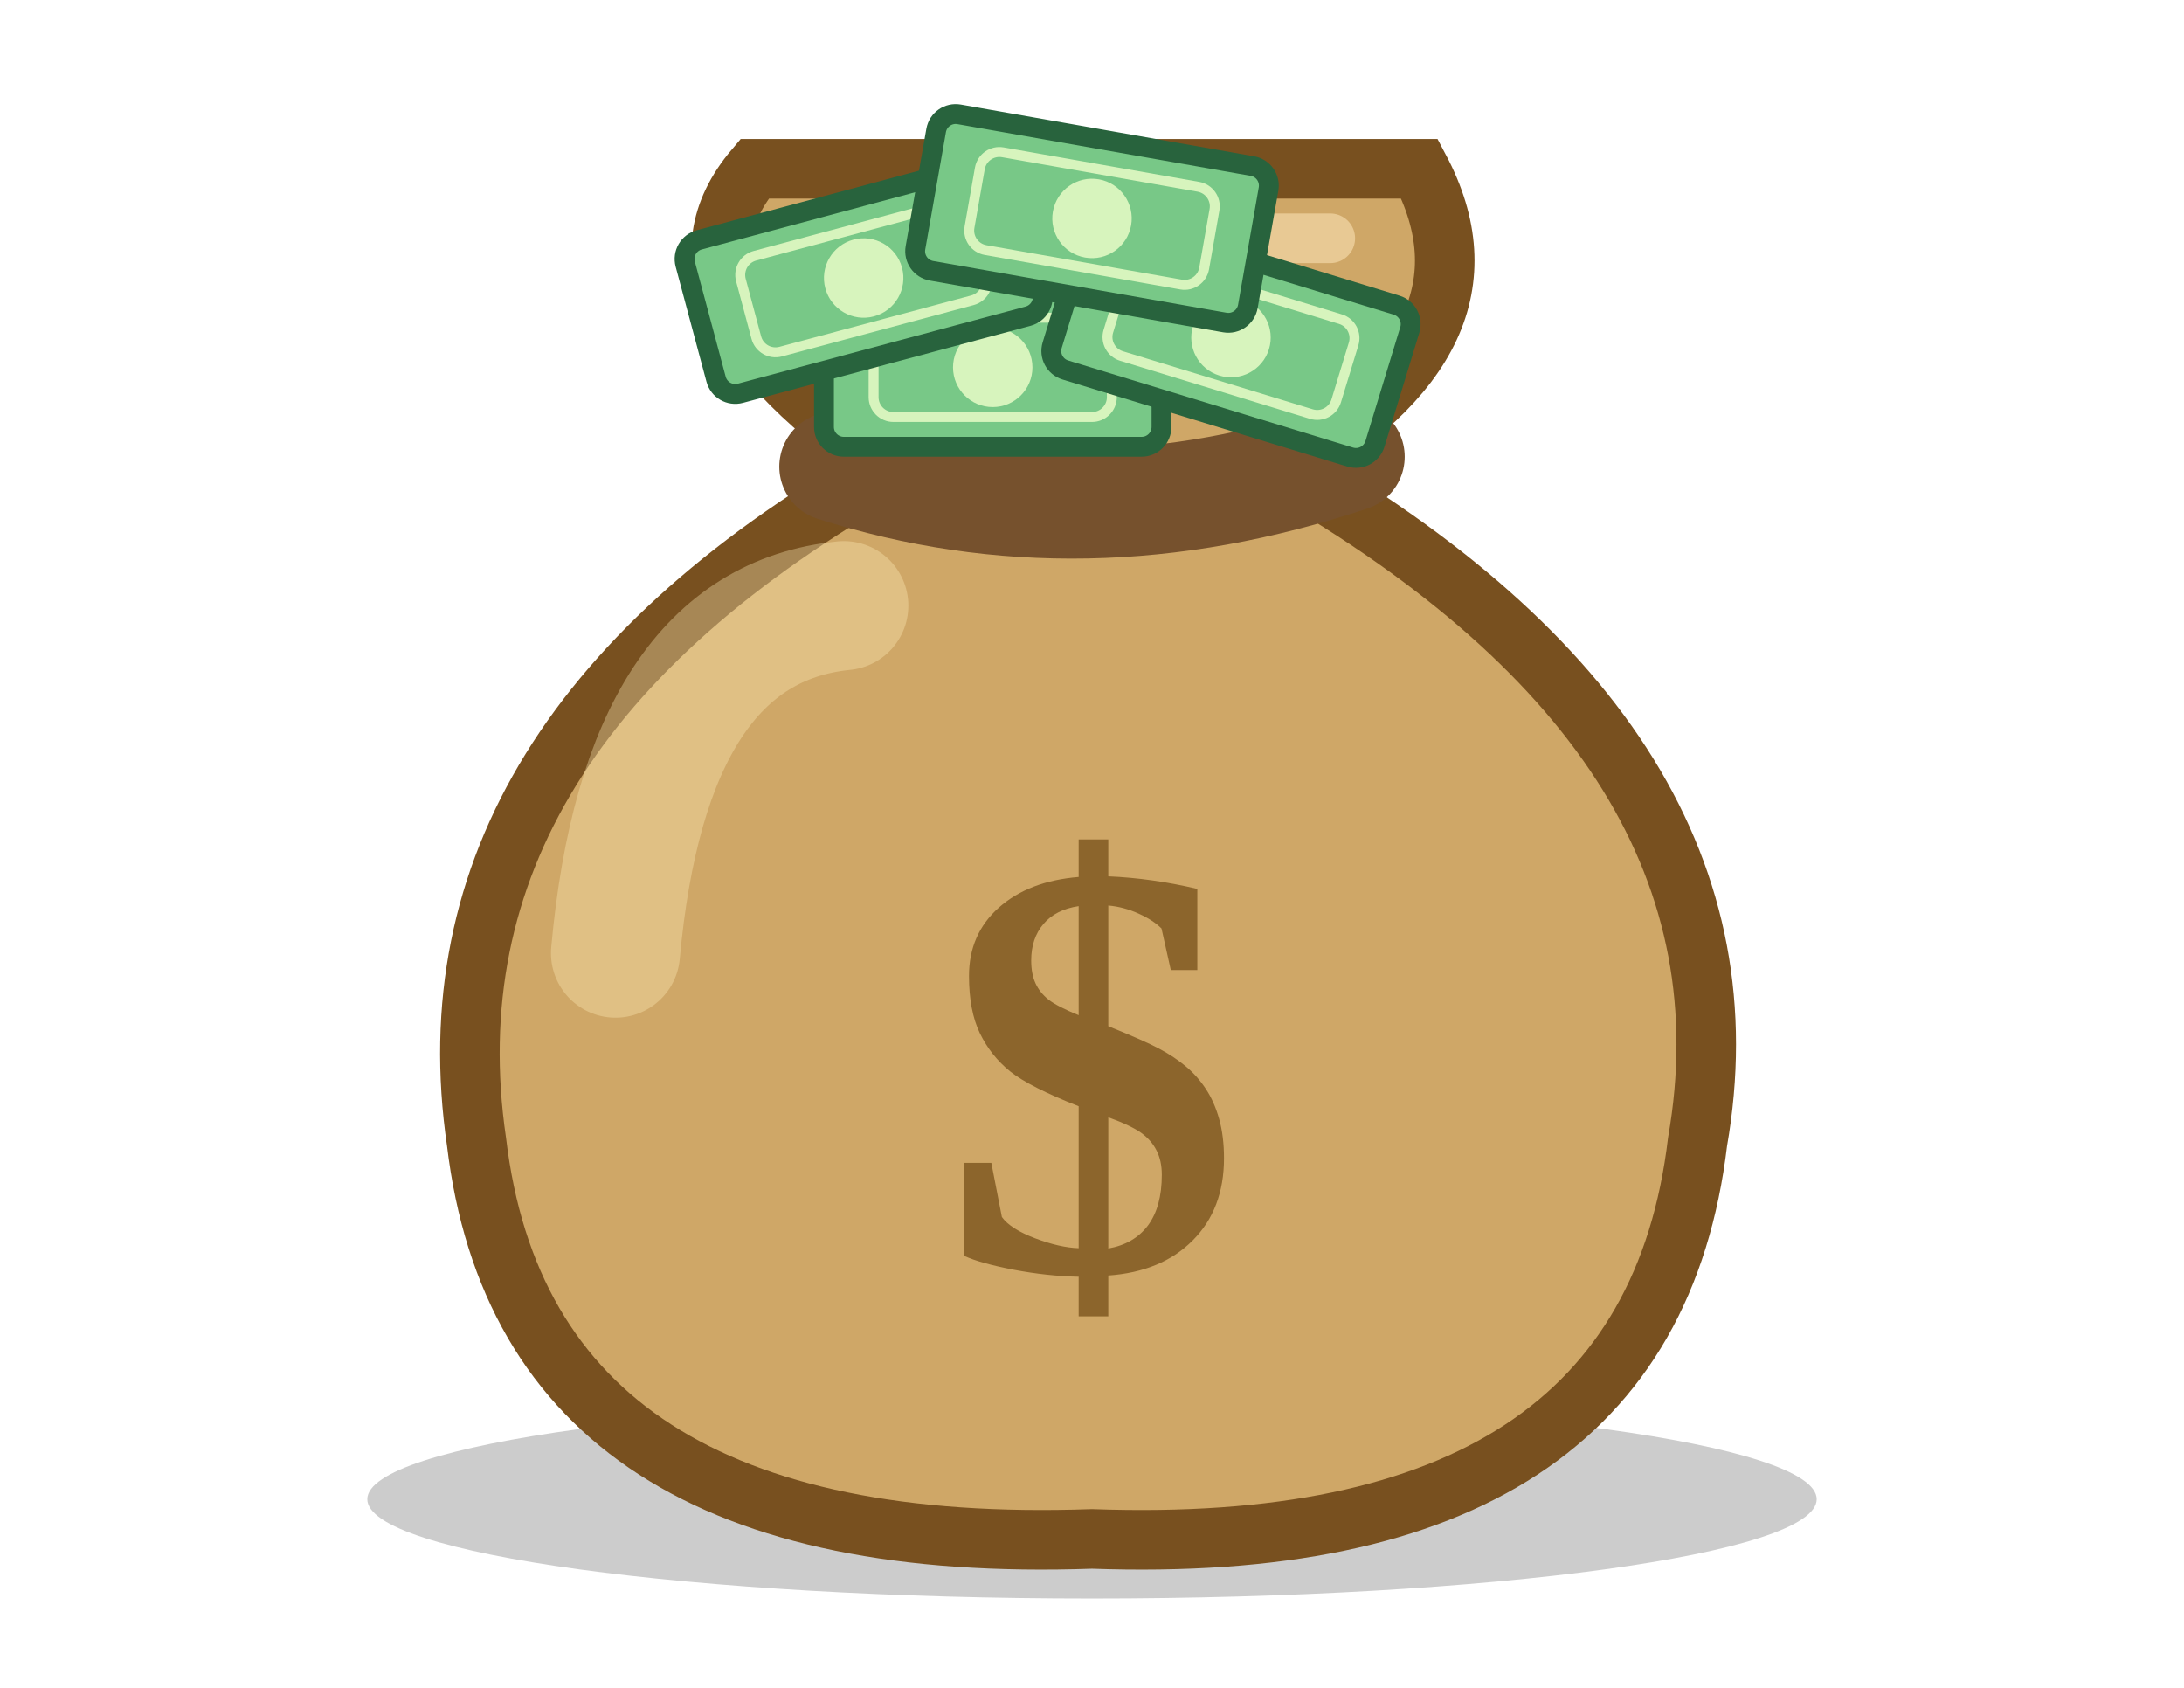
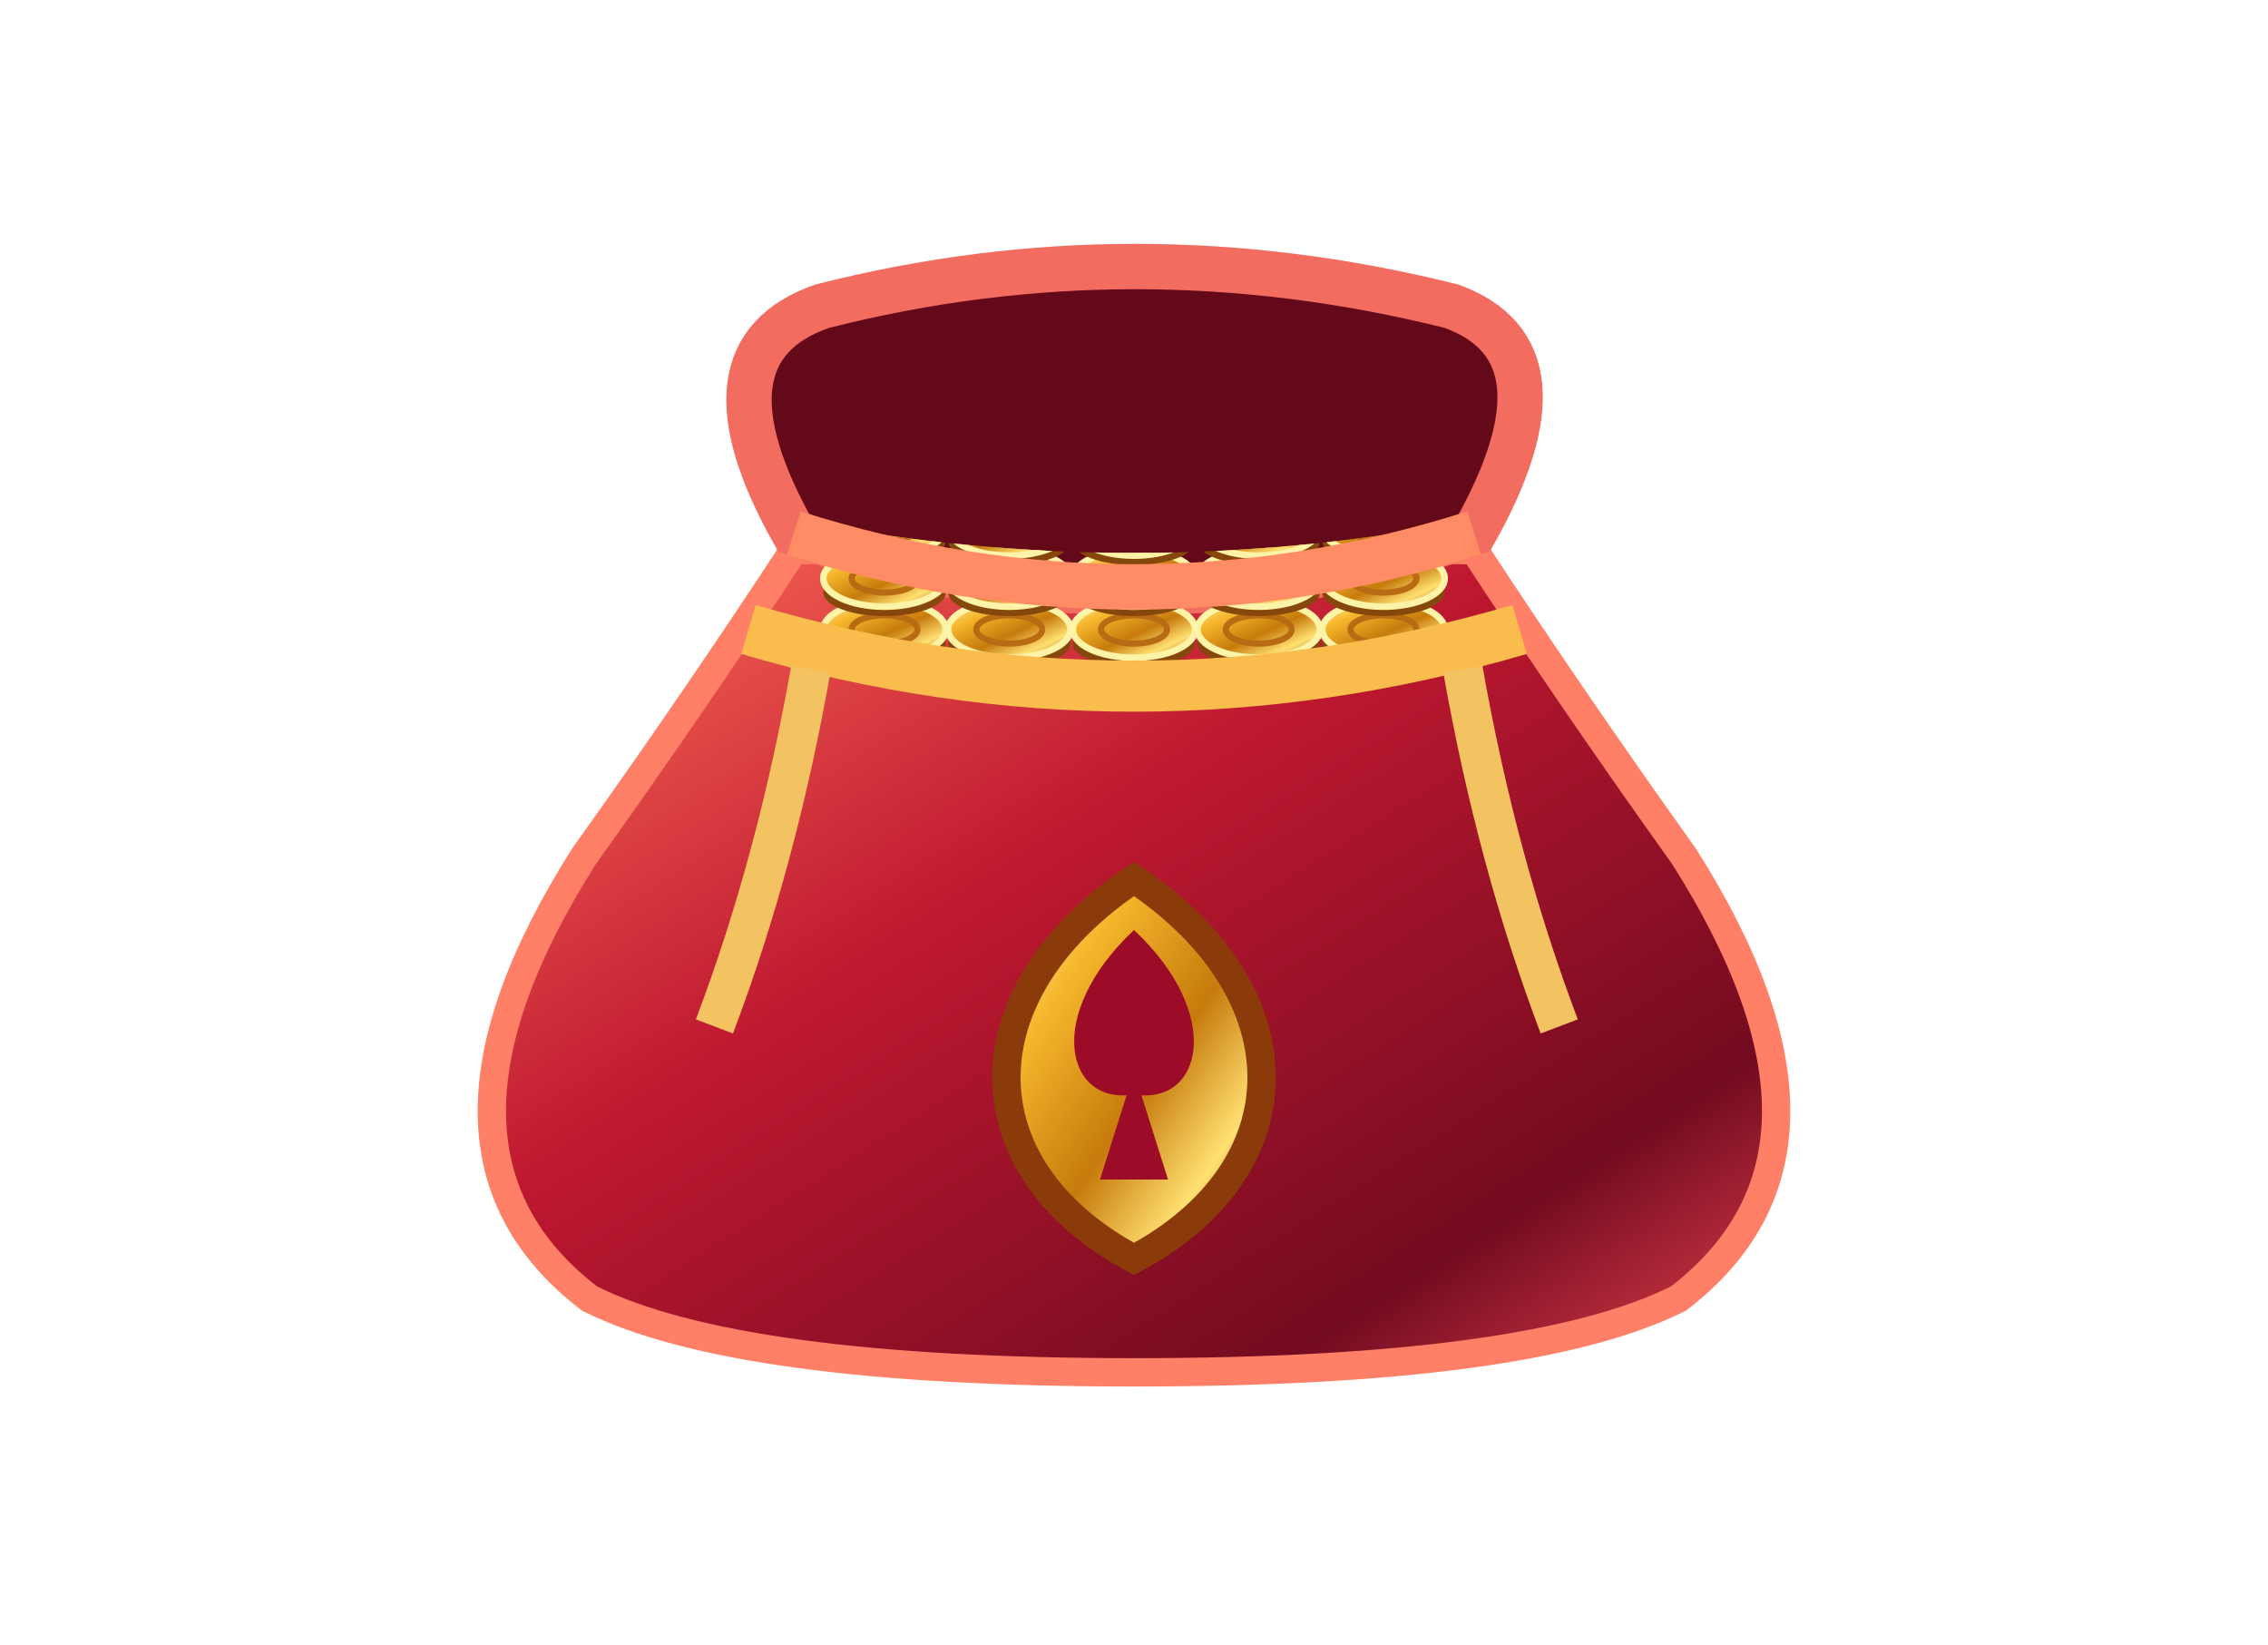
- <svg xmlns="http://www.w3.org/2000/svg" viewBox="0 0 220 170" width="220" height="170">
+ <svg xmlns="http://www.w3.org/2000/svg" viewBox="0 0 400 290" width="400" height="290">
  <defs>
-     <linearGradient id="gold" x2=".7" y2="1">
-       <stop stop-color="#fff2a5" />
-       <stop offset=".45" stop-color="#f8bd35" />
-       <stop offset="1" stop-color="#a85b13" />
+     <linearGradient id="gold" x1="0" y1="0" x2="1" y2="1">
+       <stop stop-color="#fff2a4" />
+       <stop offset=".25" stop-color="#f6b72c" />
+       <stop offset=".55" stop-color="#c67b0c" />
+       <stop offset=".78" stop-color="#ffe071" />
+       <stop offset="1" stop-color="#a65106" />
    </linearGradient>
-     <linearGradient id="wood" x2="1" y2="1">
-       <stop stop-color="#e2a45c" />
-       <stop offset=".45" stop-color="#985225" />
-       <stop offset="1" stop-color="#48261b" />
+     <linearGradient id="red" x1="0" y1="0" x2="1" y2="1">
+       <stop stop-color="#ff7259" />
+       <stop offset=".4" stop-color="#be1830" />
+       <stop offset=".8" stop-color="#730b20" />
+       <stop offset="1" stop-color="#ec4550" />
    </linearGradient>
-     <linearGradient id="steel" x2="1" y2="1">
-       <stop stop-color="#f1f5fa" />
-       <stop offset=".5" stop-color="#879aaf" />
-       <stop offset="1" stop-color="#394657" />
+     <linearGradient id="wood" x1="0" y1="0" x2="1" y2="1">
+       <stop stop-color="#b55b32" />
+       <stop offset=".55" stop-color="#632818" />
+       <stop offset="1" stop-color="#3b160d" />
    </linearGradient>
+     <linearGradient id="metal" x1="0" y1="0" x2="1" y2="1">
+       <stop stop-color="#f0e3bf" />
+       <stop offset=".23" stop-color="#9b8f80" />
+       <stop offset=".6" stop-color="#4b4b55" />
+       <stop offset=".9" stop-color="#8d8277" />
+     </linearGradient>
+     <linearGradient id="case" x1="0" y1="0" x2="1" y2="1">
+       <stop stop-color="#77707a" />
+       <stop offset=".25" stop-color="#34323b" />
+       <stop offset=".8" stop-color="#13141b" />
+       <stop offset="1" stop-color="#5a5360" />
+     </linearGradient>
+     <linearGradient id="cash" x1="0" y1="0" x2="1" y2="1">
+       <stop stop-color="#efffe2" />
+       <stop offset=".45" stop-color="#a4d3b0" />
+       <stop offset="1" stop-color="#40845c" />
+     </linearGradient>
+     <radialGradient id="gem">
+       <stop stop-color="#effaff" />
+       <stop offset=".4" stop-color="#4dd3ff" />
+       <stop offset="1" stop-color="#1722a9" />
+     </radialGradient>
+     <clipPath id="potInner">
+       <path d="M111 102 Q200 111 289 102 L280 159 Q200 184 120 159Z" />
+     </clipPath>
+     <clipPath id="bagInner">
+       <path d="M142 92 Q200 103 258 92 L255 115 Q200 131 145 115Z" />
+     </clipPath>
+     <clipPath id="chestInner">
+       <path d="M111 130 L287 130 L287 180 L111 180Z" />
+     </clipPath>
+     <clipPath id="vaultInner">
+       <path d="M145 76 L294 76 L294 195 L145 195Z" />
+     </clipPath>
+     <clipPath id="cashInner">
+       <path d="M109 134 L287 134 L287 187 L109 187Z" />
+     </clipPath>
  </defs>
-   <ellipse cx="110" cy="151" rx="73" ry="10" fill="#000" opacity=".2" />
-   <path d="M90 47 Q65 30 76 17 L143 17 Q152 34 129 47 Q178 75 171 115 Q166 157 110 155 Q53 157 48 115 Q42 74 90 47Z" fill="#cfa767" stroke="#78501f" stroke-width="6" />
-   <path d="M84 47Q109 55 136 46" fill="none" stroke="#76512d" stroke-width="11" stroke-linecap="round" />
-   <path d="M62 96 Q65 63 85 61" fill="none" stroke="#ffefbb" stroke-width="13" opacity=".35" stroke-linecap="round" />
-   <text x="110" y="128" text-anchor="middle" font-size="60" font-weight="bold" fill="#8c652c">$</text>
-   <path d="M86 24 L134 24" stroke="#e8c994" stroke-width="5" stroke-linecap="round" />
-   <g class="jackpot-stage-contents">
-     <g transform="rotate(0 100 37)">
-       <rect x="83" y="29" width="34" height="16" rx="2" fill="#78c887" stroke="#28633d" stroke-width="2" />
-       <rect x="88" y="32" width="24" height="10" rx="2" fill="none" stroke="#d7f4bd" />
-       <circle cx="100" cy="37" r="4" fill="#d7f4bd" />
+   <path d="M140 97 Q123 123 103 151 Q70 203 104 229 Q130 242 200 242 Q270 242 296 229 Q330 203 297 151 Q277 123 260 97Z" fill="url(#red)" stroke="#ff8066" stroke-width="5" />
+   <path d="M140 94 Q122 62 145 54 Q200 40 256 54 Q278 62 260 94 Q200 115 140 94Z" fill="#64091a" stroke="#f36c60" stroke-width="8" />
+   <g clip-path="url(#bagInner)">
+     <g transform="translate(156 111) scale(0.83)">
+       <ellipse cy="3" rx="13" ry="5" fill="#86470a" />
+       <ellipse rx="13" ry="6" fill="url(#gold)" stroke="#fff3a7" stroke-width="1.4" />
+       <ellipse rx="7" ry="3" fill="none" stroke="#b86b13" stroke-width="1.3" />
    </g>
-     <g transform="rotate(17 124 34)">
-       <rect x="107" y="26" width="34" height="16" rx="2" fill="#78c887" stroke="#28633d" stroke-width="2" />
-       <rect x="112" y="29" width="24" height="10" rx="2" fill="none" stroke="#d7f4bd" />
-       <circle cx="124" cy="34" r="4" fill="#d7f4bd" />
+     <g transform="translate(178 111) scale(0.83)">
+       <ellipse cy="3" rx="13" ry="5" fill="#86470a" />
+       <ellipse rx="13" ry="6" fill="url(#gold)" stroke="#fff3a7" stroke-width="1.4" />
+       <ellipse rx="7" ry="3" fill="none" stroke="#b86b13" stroke-width="1.3" />
    </g>
-     <g transform="rotate(-15 87 28)">
-       <rect x="70" y="20" width="34" height="16" rx="2" fill="#78c887" stroke="#28633d" stroke-width="2" />
-       <rect x="75" y="23" width="24" height="10" rx="2" fill="none" stroke="#d7f4bd" />
-       <circle cx="87" cy="28" r="4" fill="#d7f4bd" />
+     <g transform="translate(200 111) scale(0.83)">
+       <ellipse cy="3" rx="13" ry="5" fill="#86470a" />
+       <ellipse rx="13" ry="6" fill="url(#gold)" stroke="#fff3a7" stroke-width="1.4" />
+       <ellipse rx="7" ry="3" fill="none" stroke="#b86b13" stroke-width="1.3" />
    </g>
-     <g transform="rotate(10 110 22)">
-       <rect x="93" y="14" width="34" height="16" rx="2" fill="#78c887" stroke="#28633d" stroke-width="2" />
-       <rect x="98" y="17" width="24" height="10" rx="2" fill="none" stroke="#d7f4bd" />
-       <circle cx="110" cy="22" r="4" fill="#d7f4bd" />
+     <g transform="translate(222 111) scale(0.83)">
+       <ellipse cy="3" rx="13" ry="5" fill="#86470a" />
+       <ellipse rx="13" ry="6" fill="url(#gold)" stroke="#fff3a7" stroke-width="1.4" />
+       <ellipse rx="7" ry="3" fill="none" stroke="#b86b13" stroke-width="1.3" />
+     </g>
+     <g transform="translate(244 111) scale(0.83)">
+       <ellipse cy="3" rx="13" ry="5" fill="#86470a" />
+       <ellipse rx="13" ry="6" fill="url(#gold)" stroke="#fff3a7" stroke-width="1.4" />
+       <ellipse rx="7" ry="3" fill="none" stroke="#b86b13" stroke-width="1.3" />
+     </g>
+     <g transform="translate(156 102) scale(0.83)">
+       <ellipse cy="3" rx="13" ry="5" fill="#86470a" />
+       <ellipse rx="13" ry="6" fill="url(#gold)" stroke="#fff3a7" stroke-width="1.4" />
+       <ellipse rx="7" ry="3" fill="none" stroke="#b86b13" stroke-width="1.3" />
+     </g>
+     <g transform="translate(178 102) scale(0.83)">
+       <ellipse cy="3" rx="13" ry="5" fill="#86470a" />
+       <ellipse rx="13" ry="6" fill="url(#gold)" stroke="#fff3a7" stroke-width="1.4" />
+       <ellipse rx="7" ry="3" fill="none" stroke="#b86b13" stroke-width="1.3" />
+     </g>
+     <g transform="translate(200 102) scale(0.83)">
+       <ellipse cy="3" rx="13" ry="5" fill="#86470a" />
+       <ellipse rx="13" ry="6" fill="url(#gold)" stroke="#fff3a7" stroke-width="1.4" />
+       <ellipse rx="7" ry="3" fill="none" stroke="#b86b13" stroke-width="1.3" />
+     </g>
+     <g transform="translate(222 102) scale(0.83)">
+       <ellipse cy="3" rx="13" ry="5" fill="#86470a" />
+       <ellipse rx="13" ry="6" fill="url(#gold)" stroke="#fff3a7" stroke-width="1.4" />
+       <ellipse rx="7" ry="3" fill="none" stroke="#b86b13" stroke-width="1.3" />
+     </g>
+     <g transform="translate(244 102) scale(0.83)">
+       <ellipse cy="3" rx="13" ry="5" fill="#86470a" />
+       <ellipse rx="13" ry="6" fill="url(#gold)" stroke="#fff3a7" stroke-width="1.4" />
+       <ellipse rx="7" ry="3" fill="none" stroke="#b86b13" stroke-width="1.3" />
+     </g>
+     <g transform="translate(156 93) scale(0.83)">
+       <ellipse cy="3" rx="13" ry="5" fill="#86470a" />
+       <ellipse rx="13" ry="6" fill="url(#gold)" stroke="#fff3a7" stroke-width="1.4" />
+       <ellipse rx="7" ry="3" fill="none" stroke="#b86b13" stroke-width="1.3" />
+     </g>
+     <g transform="translate(178 93) scale(0.83)">
+       <ellipse cy="3" rx="13" ry="5" fill="#86470a" />
+       <ellipse rx="13" ry="6" fill="url(#gold)" stroke="#fff3a7" stroke-width="1.4" />
+       <ellipse rx="7" ry="3" fill="none" stroke="#b86b13" stroke-width="1.3" />
+     </g>
+     <g transform="translate(200 93) scale(0.83)">
+       <ellipse cy="3" rx="13" ry="5" fill="#86470a" />
+       <ellipse rx="13" ry="6" fill="url(#gold)" stroke="#fff3a7" stroke-width="1.4" />
+       <ellipse rx="7" ry="3" fill="none" stroke="#b86b13" stroke-width="1.3" />
+     </g>
+     <g transform="translate(222 93) scale(0.83)">
+       <ellipse cy="3" rx="13" ry="5" fill="#86470a" />
+       <ellipse rx="13" ry="6" fill="url(#gold)" stroke="#fff3a7" stroke-width="1.4" />
+       <ellipse rx="7" ry="3" fill="none" stroke="#b86b13" stroke-width="1.3" />
+     </g>
+     <g transform="translate(244 93) scale(0.83)">
+       <ellipse cy="3" rx="13" ry="5" fill="#86470a" />
+       <ellipse rx="13" ry="6" fill="url(#gold)" stroke="#fff3a7" stroke-width="1.4" />
+       <ellipse rx="7" ry="3" fill="none" stroke="#b86b13" stroke-width="1.3" />
+     </g>
+     <g transform="translate(156 84) scale(0.83)">
+       <ellipse cy="3" rx="13" ry="5" fill="#86470a" />
+       <ellipse rx="13" ry="6" fill="url(#gold)" stroke="#fff3a7" stroke-width="1.4" />
+       <ellipse rx="7" ry="3" fill="none" stroke="#b86b13" stroke-width="1.3" />
    </g>
  </g>
+   <path d="M140 94 Q200 113 260 94" fill="none" stroke="#ff8c64" stroke-width="8" />
+   <path d="M132 111 Q200 131 268 111" fill="none" stroke="#f9bc4d" stroke-width="9" />
+   <path d="M143 118 Q137 152 126 181 M258 118 Q264 152 275 181" fill="none" stroke="#f3c362" stroke-width="7" />
+   <path d="M200 155 C170 175 170 206 200 222 C230 206 230 175 200 155Z" fill="url(#gold)" stroke="#8b3b0a" stroke-width="5" />
+   <path d="M200 164 C184 179 188 195 200 193 C212 195 216 179 200 164 M200 189 L194 208 L206 208Z" fill="#9c0c28" />
</svg>
